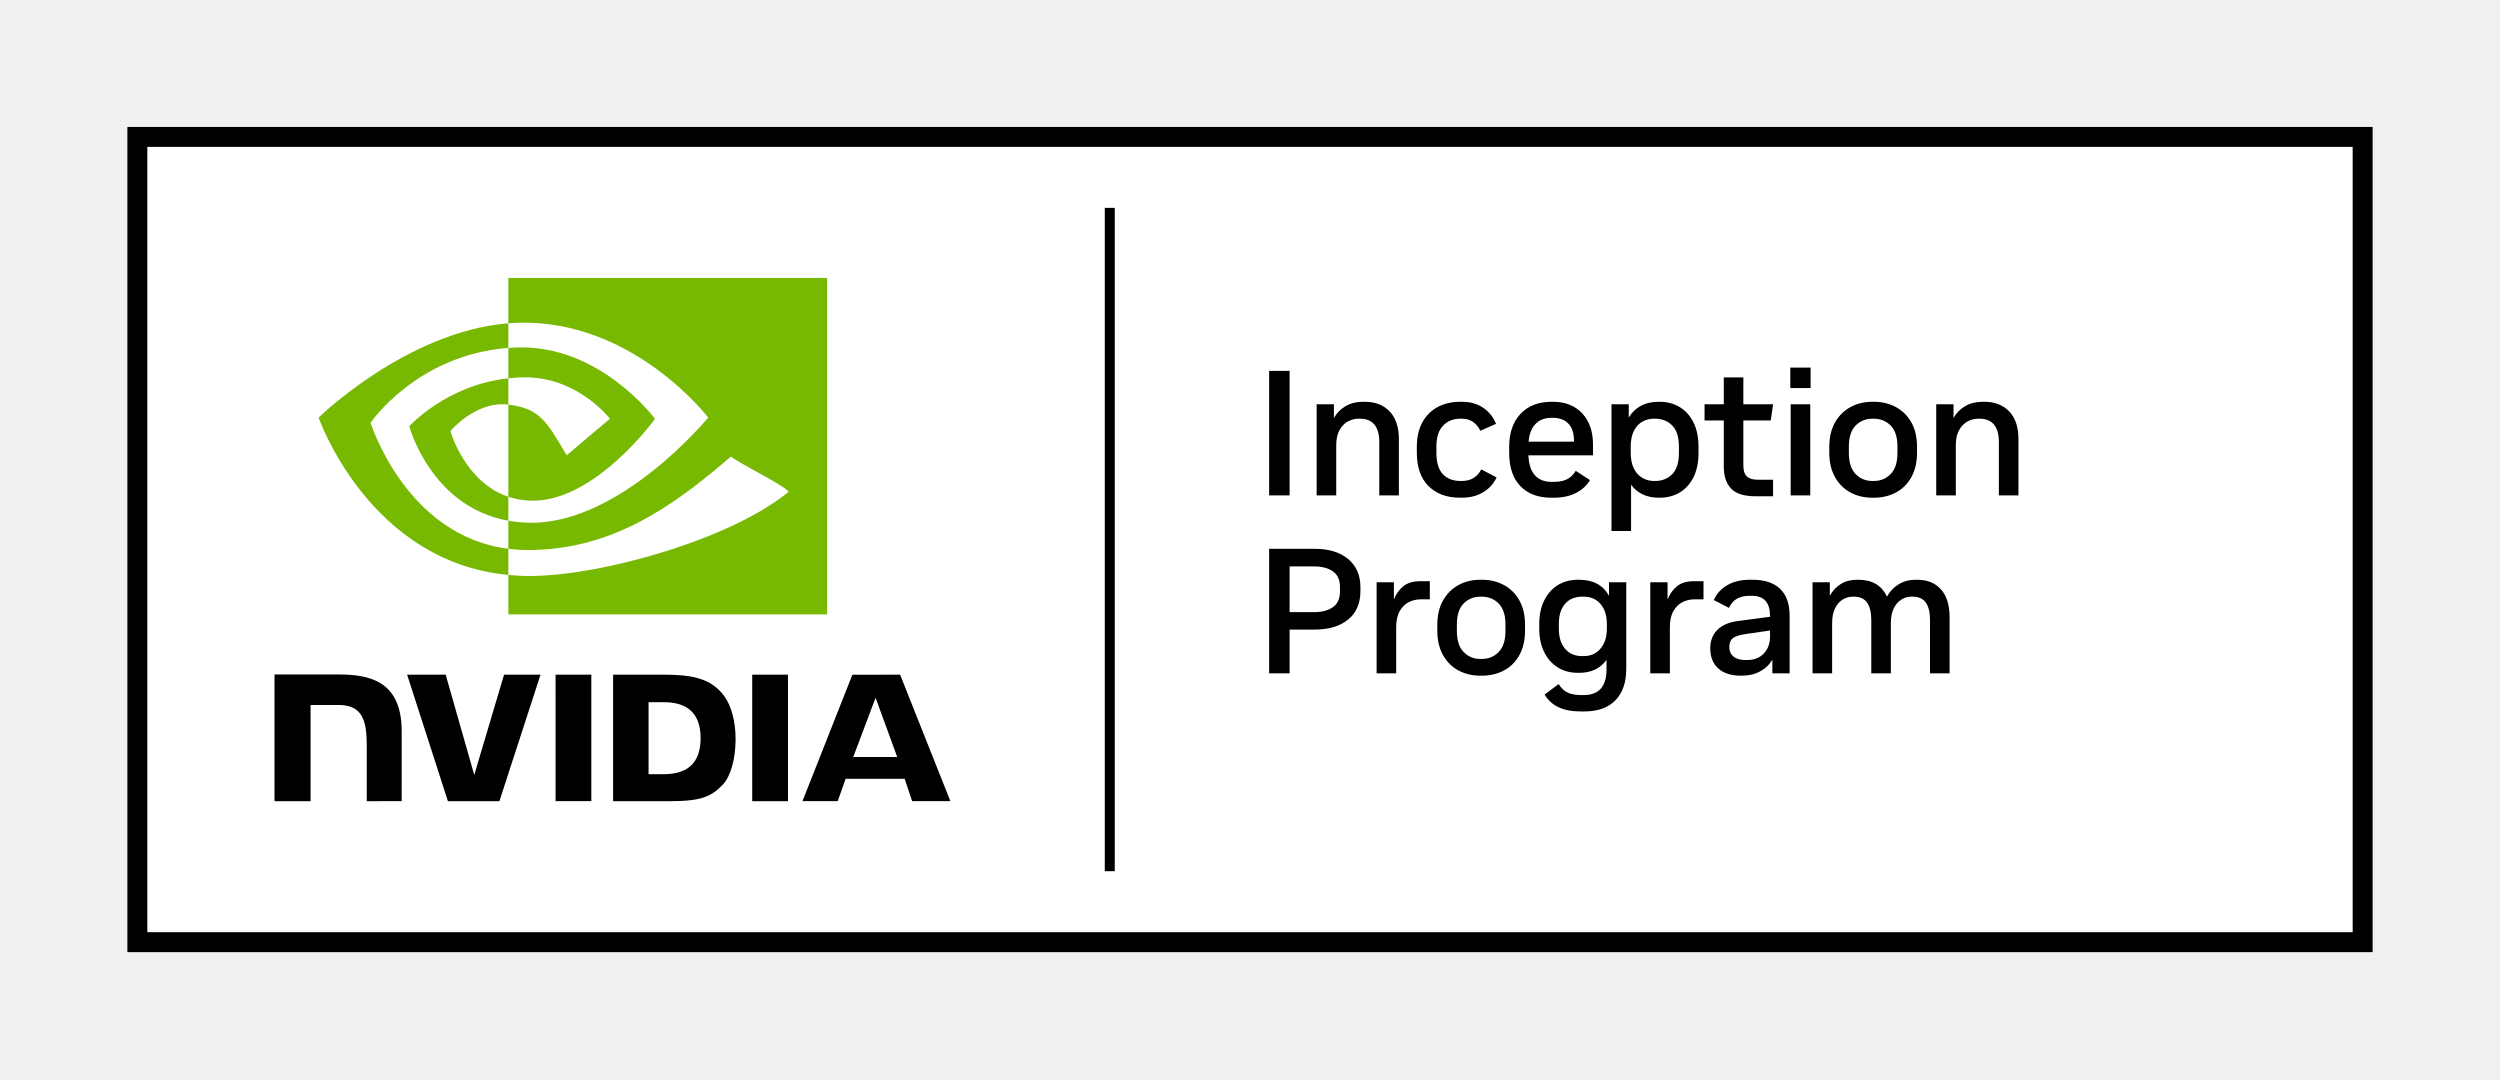
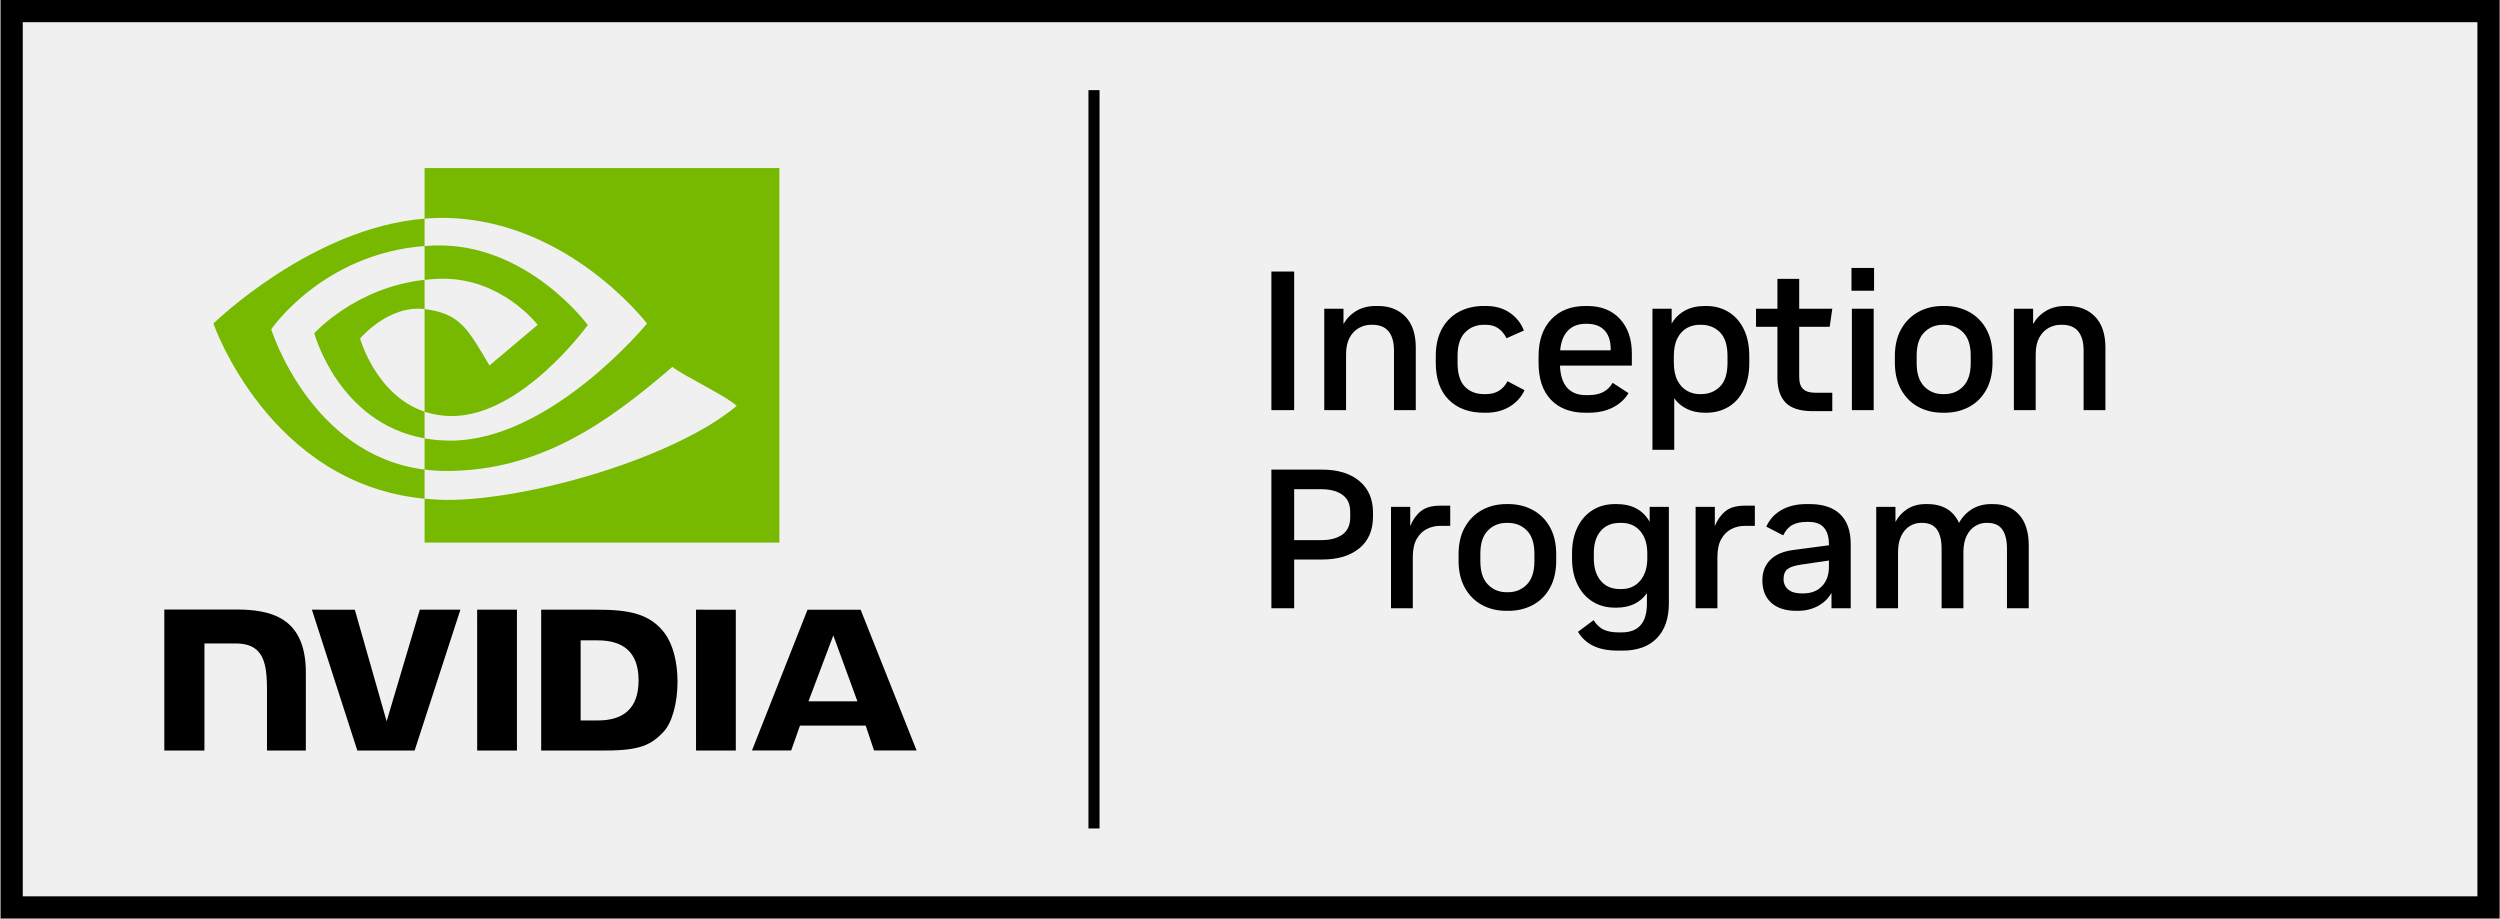
- <svg xmlns="http://www.w3.org/2000/svg" id="Artwork" viewBox="0 0 500.429 216">
+ <svg xmlns="http://www.w3.org/2000/svg" id="Artwork" viewBox="25.4 25.4 449.6 165.2">
  <defs>
    <style>
-       .cls-1 {
-         fill: #fff;
-       }
- 
      .cls-2 {
        fill: #76b900;
      }
    </style>
  </defs>
  <g id="Inception_Program" data-name="Inception Program">
-     <rect class="cls-1" x="29.492" y="29.398" width="441.446" height="157.204" />
    <path d="M25.499,25.405V190.595H474.931V25.405H25.499ZM470.938,186.602H29.492V29.398H470.938V186.602Zm-247.796-12.211h-1.996V41.608h1.996V174.392Zm35.002-75.228h-4.097v-24.932h4.097v24.932Zm17.949-10.721c0-1.496-.319-2.642-.961-3.438-.642-.794-1.616-1.193-2.92-1.193h-.249c-.761,0-1.484,.189-2.174,.57-.688,.381-1.247,.961-1.674,1.745-.427,.783-.64,1.78-.64,2.992v10.044h-3.92v-18.237h3.456v2.743c.57-.997,1.347-1.786,2.333-2.368,.986-.582,2.155-.874,3.508-.874h.358c2.066,0,3.715,.642,4.95,1.923,1.235,1.283,1.854,3.135,1.854,5.557v11.256h-3.92v-10.721Zm9.849,8.85c-1.554-1.554-2.333-3.78-2.333-6.678v-1.175c0-1.9,.361-3.519,1.086-4.863,.725-1.341,1.739-2.368,3.046-3.081,1.307-.711,2.814-1.069,4.525-1.069h.356c1.685,0,3.116,.404,4.293,1.212,1.175,.808,2.024,1.877,2.545,3.204l-3.133,1.39c-.358-.734-.839-1.324-1.444-1.763-.605-.439-1.359-.659-2.261-.659h-.321c-1.401,0-2.547,.464-3.436,1.39-.891,.926-1.336,2.315-1.336,4.167v1.318c0,1.923,.433,3.336,1.299,4.238,.868,.903,2.024,1.353,3.473,1.353h.321c.949,0,1.745-.207,2.387-.622,.64-.416,1.138-.98,1.496-1.693l3.063,1.604c-.524,1.187-1.39,2.161-2.601,2.92-1.21,.76-2.659,1.14-4.345,1.14h-.356c-2.661,0-4.768-.779-6.324-2.335Zm24.596,2.335h.533c1.687,0,3.147-.315,4.382-.945,1.235-.628,2.172-1.49,2.814-2.582l-2.849-1.852c-.427,.736-.992,1.287-1.693,1.656-.7,.367-1.585,.551-2.654,.551h-.533c-1.401,0-2.499-.439-3.295-1.316-.794-.879-1.227-2.209-1.299-3.991h12.928v-2.172c0-2.611-.717-4.689-2.155-6.233-1.436-1.542-3.388-2.315-5.858-2.315h-.321c-2.588,0-4.642,.802-6.162,2.404-1.521,1.604-2.281,3.817-2.281,6.643v1.175c0,2.874,.742,5.089,2.227,6.643,1.484,1.556,3.556,2.335,6.216,2.335Zm-3.152-14.783c.796-.806,1.846-1.21,3.152-1.21h.284c1.33,0,2.37,.387,3.118,1.158,.748,.771,1.123,1.894,1.123,3.365v.249h-9.084c.143-1.567,.611-2.754,1.407-3.562Zm24.843,14.783c1.496,0,2.826-.346,3.989-1.034s2.083-1.703,2.76-3.046c.676-1.341,1.015-2.973,1.015-4.898v-1.175c0-1.946-.338-3.591-1.015-4.932-.676-1.341-1.596-2.364-2.76-3.063s-2.493-1.051-3.989-1.051h-.215c-1.401,0-2.605,.28-3.614,.837-1.011,.559-1.799,1.336-2.369,2.333v-2.671h-3.456v25.361h3.92v-9.262c.593,.831,1.359,1.473,2.296,1.923,.937,.452,2.012,.678,3.224,.678h.215Zm-1.177-3.349c-.783,0-1.531-.195-2.244-.588-.711-.392-1.287-1.009-1.726-1.852-.441-.843-.659-1.929-.659-3.259v-1.106c0-1.353,.218-2.445,.659-3.276,.439-.831,1.009-1.436,1.709-1.817,.7-.381,1.455-.57,2.261-.57h.286c1.353,0,2.482,.452,3.384,1.353,.901,.903,1.353,2.329,1.353,4.275v1.21c0,1.948-.452,3.373-1.353,4.275-.903,.903-2.031,1.353-3.384,1.353h-.286Zm13.999-12.111h-3.848v-3.241h3.848v-5.379h3.918v5.379h5.949l-.464,3.241h-5.485v9.012c0,1.02,.238,1.751,.713,2.19,.474,.441,1.187,.659,2.136,.659h3.1v3.313h-3.491c-2.304,0-3.943-.516-4.917-1.55-.974-1.032-1.459-2.511-1.459-4.434v-9.19Zm13.32-10.578h4.061v4.095h-4.061v-4.095Zm.072,7.337h3.92v18.237h-3.92v-18.237Zm11.95,17.65c1.295,.7,2.76,1.051,4.399,1.051h.321c1.639,0,3.11-.352,4.416-1.051,1.306-.7,2.333-1.728,3.081-3.081,.748-1.355,1.123-2.98,1.123-4.88v-1.175c0-1.9-.375-3.519-1.123-4.863-.748-1.341-1.774-2.368-3.081-3.081-1.307-.711-2.777-1.069-4.416-1.069h-.321c-1.639,0-3.104,.358-4.399,1.069-1.295,.713-2.321,1.739-3.081,3.081-.76,1.343-1.14,2.974-1.14,4.898v1.14c0,1.9,.381,3.525,1.14,4.88,.76,1.353,1.786,2.381,3.081,3.081Zm-.302-9.208c0-1.875,.45-3.27,1.353-4.184s2.018-1.372,3.347-1.372h.286c1.353,0,2.48,.458,3.382,1.372,.903,.914,1.355,2.31,1.355,4.184v1.318c0,1.877-.452,3.276-1.355,4.202-.903,.928-2.029,1.39-3.382,1.39h-.286c-1.33,0-2.445-.462-3.347-1.39-.903-.926-1.353-2.325-1.353-4.202v-1.318Zm33.945-1.461v11.256h-3.92v-10.721c0-1.496-.319-2.642-.961-3.438-.642-.794-1.616-1.193-2.92-1.193h-.249c-.761,0-1.484,.189-2.174,.57-.688,.381-1.247,.961-1.674,1.745-.427,.783-.64,1.78-.64,2.992v10.044h-3.92v-18.237h3.456v2.743c.57-.997,1.347-1.786,2.333-2.368s2.155-.874,3.508-.874h.358c2.066,0,3.715,.642,4.95,1.923,1.235,1.283,1.853,3.135,1.853,5.557Zm-134.174,23.995c-1.639-1.364-3.871-2.047-6.697-2.047h-9.119v24.932h4.097v-8.763h5.021c2.826,0,5.058-.671,6.697-2.012,1.639-1.341,2.457-3.247,2.457-5.717v-.748c0-2.399-.818-4.279-2.457-5.646Zm-1.639,6.502c0,1.424-.47,2.47-1.407,3.133-.937,.665-2.19,.997-3.757,.997h-4.915v-9.153h4.915c1.567,0,2.82,.332,3.757,.997s1.407,1.699,1.407,3.098v.928Zm16.134-2.066h1.853v3.632h-1.817c-.856,0-1.656,.191-2.404,.57-.748,.381-1.355,.98-1.817,1.799-.464,.82-.694,1.906-.694,3.259v9.19h-3.92v-18.237h3.456v3.456c.45-1.115,1.086-2.006,1.906-2.671,.82-.665,1.964-.997,3.436-.997Zm16.707,.783c-1.307-.711-2.777-1.069-4.416-1.069h-.321c-1.639,0-3.104,.358-4.399,1.069-1.295,.713-2.321,1.739-3.081,3.081-.76,1.343-1.14,2.974-1.14,4.898v1.14c0,1.9,.381,3.525,1.14,4.88,.76,1.353,1.786,2.381,3.081,3.081s2.76,1.051,4.399,1.051h.321c1.639,0,3.11-.352,4.416-1.051s2.333-1.728,3.081-3.081c.748-1.355,1.123-2.98,1.123-4.88v-1.175c0-1.9-.375-3.519-1.123-4.863-.748-1.341-1.774-2.368-3.081-3.081Zm.286,9.19c0,1.877-.452,3.276-1.355,4.202-.903,.928-2.029,1.39-3.382,1.39h-.286c-1.33,0-2.445-.462-3.348-1.39-.903-.926-1.353-2.325-1.353-4.202v-1.318c0-1.875,.45-3.27,1.353-4.184,.903-.914,2.018-1.372,3.348-1.372h.286c1.353,0,2.48,.458,3.382,1.372,.903,.914,1.355,2.31,1.355,4.184v1.318Zm20.729-7.053c-1.189-2.138-3.183-3.206-5.986-3.206h-.249c-1.542,0-2.897,.369-4.059,1.105-1.165,.736-2.066,1.768-2.708,3.098-.642,1.33-.962,2.874-.962,4.631v.961c0,1.759,.321,3.301,.962,4.631,.642,1.33,1.542,2.364,2.708,3.098,1.162,.736,2.516,1.105,4.059,1.105h.249c2.424,0,4.252-.868,5.487-2.601v1.888c0,3.442-1.521,5.164-4.559,5.164h-.464c-1.164,0-2.095-.172-2.797-.516-.7-.344-1.287-.908-1.763-1.691l-2.814,2.101c.665,1.115,1.585,1.96,2.76,2.53,1.177,.568,2.665,.854,4.47,.854h.748c2.685,0,4.749-.742,6.198-2.227,1.448-1.484,2.172-3.591,2.172-6.322v-17.311h-3.454v2.708Zm-.429,6.554c0,1.662-.421,2.998-1.264,4.007s-1.966,1.513-3.365,1.513h-.321c-1.45,0-2.59-.491-3.419-1.477-.833-.986-1.247-2.321-1.247-4.008v-.997c0-1.685,.414-3.009,1.247-3.972,.829-.961,1.969-1.442,3.419-1.442h.321c1.399,0,2.522,.493,3.365,1.479s1.264,2.321,1.264,4.007v.891Zm17.489-9.474h1.853v3.632h-1.817c-.856,0-1.656,.191-2.404,.57-.748,.381-1.355,.98-1.817,1.799-.464,.82-.694,1.906-.694,3.259v9.19h-3.92v-18.237h3.456v3.456c.45-1.115,1.086-2.006,1.906-2.671,.82-.665,1.964-.997,3.436-.997Zm11.683-.286h-.535c-1.78,0-3.293,.363-4.54,1.086-1.247,.725-2.143,1.716-2.69,2.975l3.029,1.567c.427-.877,.978-1.502,1.656-1.869,.676-.369,1.525-.553,2.545-.553h.392c2.422,0,3.634,1.353,3.634,4.061v.143l-6.448,.854c-1.805,.238-3.175,.831-4.113,1.78-.939,.951-1.407,2.172-1.407,3.668,0,1.734,.533,3.083,1.602,4.043,1.069,.962,2.576,1.444,4.523,1.444h.249c1.355,0,2.565-.292,3.634-.874,1.069-.582,1.877-1.37,2.422-2.368v2.777h3.456v-11.54c0-2.35-.63-4.138-1.888-5.361-1.258-1.222-3.098-1.834-5.52-1.834Zm3.491,11.291c0,1.45-.416,2.607-1.247,3.473-.831,.868-1.948,1.301-3.349,1.301h-.356c-1.02,0-1.811-.232-2.368-.696-.559-.462-.837-1.098-.837-1.906,0-.806,.242-1.399,.729-1.78,.487-.379,1.347-.653,2.582-.819l4.845-.711v1.138Zm34.211-9.368c1.152,1.283,1.728,3.135,1.728,5.557v11.256h-3.918v-10.721c0-1.496-.28-2.642-.837-3.438-.559-.794-1.444-1.192-2.654-1.192h-.286c-.665,0-1.312,.189-1.94,.57-.63,.381-1.14,.961-1.533,1.745-.39,.783-.588,1.78-.588,2.992v10.044h-3.918v-10.721c0-1.496-.28-2.642-.837-3.438-.559-.794-1.444-1.192-2.654-1.192h-.286c-.665,0-1.312,.189-1.94,.57-.63,.381-1.14,.961-1.531,1.745-.392,.783-.588,1.78-.588,2.992v10.044h-3.92v-18.237h3.456v2.708c.545-.997,1.276-1.782,2.19-2.35,.914-.57,1.989-.856,3.224-.856h.321c2.754,0,4.654,1.129,5.7,3.384,.57-1.044,1.347-1.871,2.333-2.476,.986-.605,2.13-.908,3.436-.908h.321c1.995,0,3.568,.642,4.72,1.923Z" />
    <g id="NVIDIA_Logo" data-name="NVIDIA Logo">
      <path id="NVIDIA" d="M111.212,135.046l.003,25.324h7.152v-25.324l-7.154-0Zm-56.262-.034v25.359h7.216v-19.255l5.59,.002c1.852,0,3.17,.461,4.063,1.413,1.131,1.206,1.593,3.149,1.593,6.705v11.135l6.99-.001,.001-14.009c0-10-6.374-11.348-12.61-11.348h-12.843m67.778,.035v25.323h11.6c6.181,0,8.198-1.028,10.379-3.333,1.542-1.618,2.539-5.169,2.539-9.051,0-3.559-.843-6.735-2.315-8.713-2.65-3.536-6.467-4.228-12.166-4.228h-10.038Zm7.094,5.514h3.075c4.461,0,7.346,2.003,7.346,7.202,0,5.199-2.885,7.203-7.346,7.203h-3.075v-14.404Zm-28.922-5.514l-5.969,20.07-5.72-20.069-7.72-.001,8.168,25.323h10.308l8.232-25.323h-7.3Zm49.674,25.323h7.153v-25.322l-7.155-.001,.002,25.323Zm20.049-25.314l-9.987,25.306h7.052l1.58-4.473h11.819l1.496,4.473h7.657l-10.063-25.308-9.554,.002Zm4.643,4.617l4.332,11.855h-8.802l4.469-11.855Z" />
      <path id="Eye_Mark" data-name="Eye Mark" class="cls-2" d="M101.757,75.727v-6.084c.59-.042,1.187-.073,1.795-.093,16.639-.523,27.556,14.297,27.556,14.297,0,0-11.79,16.376-24.432,16.376-1.821,0-3.45-.293-4.919-.787v-18.448c6.478,.782,7.78,3.644,11.675,10.135l8.661-7.303s-6.323-8.292-16.981-8.292c-1.16,0-2.268,.082-3.356,.198m0-20.097v9.087c.597-.047,1.195-.085,1.795-.107,23.14-.78,38.215,18.977,38.215,18.977,0,0-17.316,21.056-35.355,21.056-1.653,0-3.201-.153-4.655-.41v5.617c1.244,.158,2.532,.251,3.876,.251,16.788,0,28.928-8.573,40.684-18.72,1.948,1.561,9.928,5.357,11.569,7.021-11.178,9.357-37.227,16.899-51.994,16.899-1.423,0-2.792-.086-4.134-.215v7.894h63.806V55.63h-63.806Zm0,43.807v4.796c-15.527-2.768-19.836-18.908-19.836-18.908,0,0,7.455-8.26,19.836-9.598v5.262c-.01,0-.016-.002-.024-.002-6.497-.78-11.574,5.291-11.574,5.291,0,0,2.844,10.219,11.598,13.16m-27.577-14.812s9.202-13.579,27.577-14.983v-4.926c-20.352,1.633-37.976,18.87-37.976,18.87,0,0,9.981,28.858,37.976,31.5v-5.236c-20.543-2.585-27.577-25.225-27.577-25.225Z" />
    </g>
  </g>
</svg>
